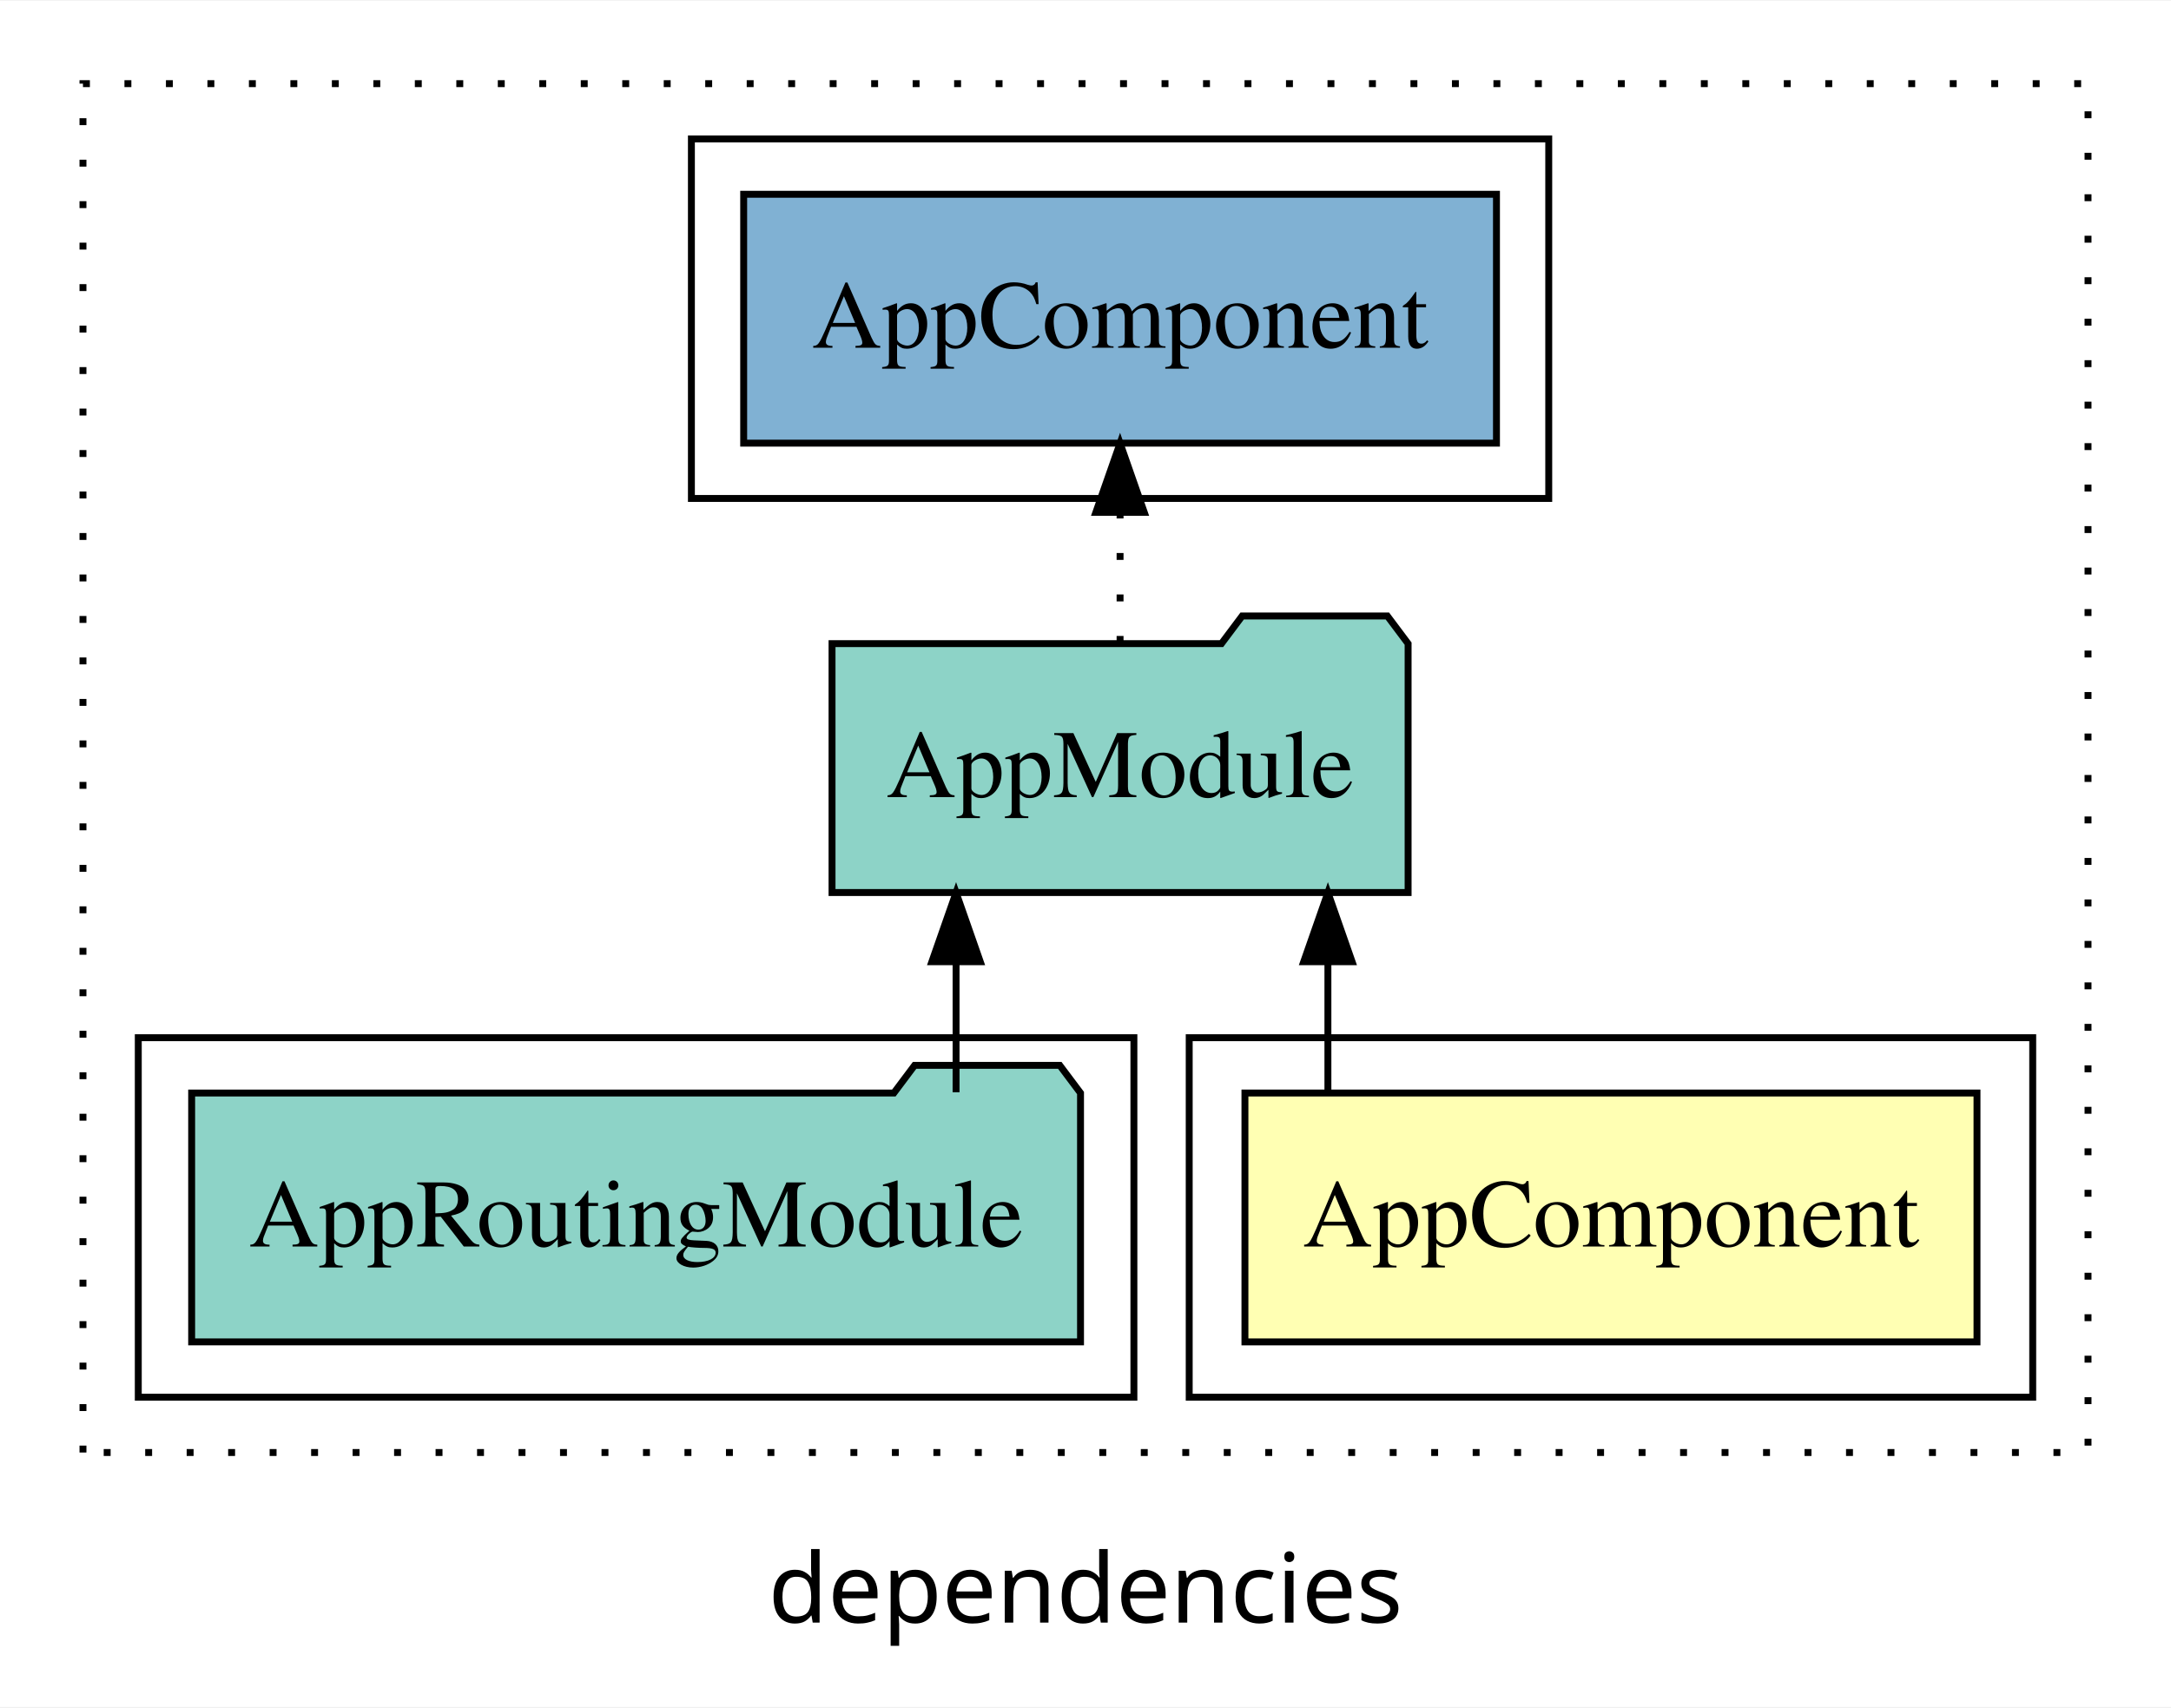
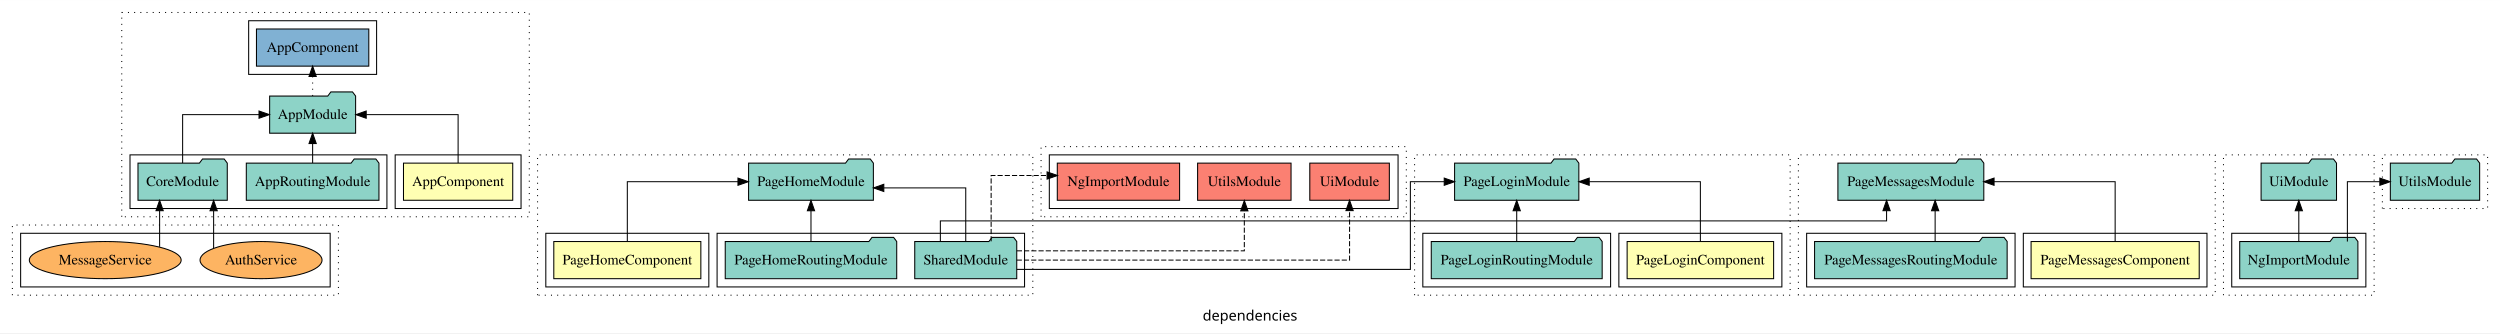
- <svg xmlns="http://www.w3.org/2000/svg" width="314pt" height="247pt" viewBox="0.00 0.00 314.00 246.80">
-   <g id="graph0" class="graph" transform="scale(1 1) rotate(0) translate(4 242.8)">
-     <polygon fill="white" stroke="transparent" points="-4,4 -4,-242.8 310,-242.8 310,4 -4,4" />
-     <text text-anchor="middle" x="153" y="-8.2" font-family="sans-serif" font-size="14.00">dependencies</text>
+ <svg xmlns="http://www.w3.org/2000/svg" width="2423pt" height="323pt" viewBox="0.00 0.00 2423.00 322.80">
+   <g id="graph0" class="graph" transform="scale(1 1) rotate(0) translate(4 318.8)">
+     <polygon fill="white" stroke="transparent" points="-4,4 -4,-318.8 2419,-318.8 2419,4 -4,4" />
+     <text text-anchor="middle" x="1207.5" y="-8.2" font-family="sans-serif" font-size="14.00">dependencies</text>
    <g id="clust1" class="cluster">
-       <polygon fill="none" stroke="black" stroke-dasharray="1,5" points="8,-32.8 8,-230.8 298,-230.8 298,-32.8 8,-32.8" />
+       <polygon fill="none" stroke="black" stroke-dasharray="1,5" points="114,-108.8 114,-306.8 509,-306.8 509,-108.8 114,-108.8" />
    </g>
    <g id="clust2" class="cluster">
-       <polygon fill="none" stroke="black" points="168,-40.8 168,-92.8 290,-92.8 290,-40.8 168,-40.8" />
+       <polygon fill="none" stroke="black" points="379,-116.8 379,-168.8 501,-168.8 501,-116.8 379,-116.8" />
    </g>
    <g id="clust4" class="cluster">
-       <polygon fill="none" stroke="black" points="16,-40.8 16,-92.8 160,-92.8 160,-40.8 16,-40.8" />
+       <polygon fill="none" stroke="black" points="122,-116.8 122,-168.8 371,-168.8 371,-116.8 122,-116.8" />
    </g>
    <g id="clust6" class="cluster">
-       <polygon fill="none" stroke="black" points="96,-170.8 96,-222.8 220,-222.8 220,-170.8 96,-170.8" />
+       <polygon fill="none" stroke="black" points="237,-246.8 237,-298.8 361,-298.8 361,-246.8 237,-246.8" />
+     </g>
+     <g id="clust14" class="cluster">
+       <polygon fill="none" stroke="black" stroke-dasharray="1,5" points="8,-32.8 8,-100.8 324,-100.8 324,-32.8 8,-32.8" />
+     </g>
+     <g id="clust19" class="cluster">
+       <polygon fill="none" stroke="black" points="16,-40.8 16,-92.8 316,-92.8 316,-40.8 16,-40.8" />
+     </g>
+     <g id="clust26" class="cluster">
+       <polygon fill="none" stroke="black" stroke-dasharray="1,5" points="517,-32.8 517,-168.8 997,-168.8 997,-32.8 517,-32.8" />
+     </g>
+     <g id="clust27" class="cluster">
+       <polygon fill="none" stroke="black" points="525,-40.8 525,-92.8 683,-92.8 683,-40.8 525,-40.8" />
+     </g>
+     <g id="clust29" class="cluster">
+       <polygon fill="none" stroke="black" points="691,-40.8 691,-92.8 989,-92.8 989,-40.8 691,-40.8" />
+     </g>
+     <g id="clust39" class="cluster">
+       <polygon fill="none" stroke="black" stroke-dasharray="1,5" points="1367,-32.8 1367,-168.8 1731,-168.8 1731,-32.8 1367,-32.8" />
+     </g>
+     <g id="clust40" class="cluster">
+       <polygon fill="none" stroke="black" points="1565,-40.8 1565,-92.8 1723,-92.8 1723,-40.8 1565,-40.8" />
+     </g>
+     <g id="clust42" class="cluster">
+       <polygon fill="none" stroke="black" points="1375,-40.8 1375,-92.8 1557,-92.8 1557,-40.8 1375,-40.8" />
+     </g>
+     <g id="clust52" class="cluster">
+       <polygon fill="none" stroke="black" stroke-dasharray="1,5" points="1739,-32.8 1739,-168.8 2143,-168.8 2143,-32.8 1739,-32.8" />
+     </g>
+     <g id="clust53" class="cluster">
+       <polygon fill="none" stroke="black" points="1957,-40.8 1957,-92.8 2135,-92.8 2135,-40.8 1957,-40.8" />
+     </g>
+     <g id="clust55" class="cluster">
+       <polygon fill="none" stroke="black" points="1747,-40.8 1747,-92.8 1949,-92.8 1949,-40.8 1747,-40.8" />
+     </g>
+     <g id="clust71" class="cluster">
+       <polygon fill="none" stroke="black" stroke-dasharray="1,5" points="1005,-108.8 1005,-176.8 1359,-176.8 1359,-108.8 1005,-108.8" />
+     </g>
+     <g id="clust74" class="cluster">
+       <polygon fill="none" stroke="black" points="1013,-116.8 1013,-168.8 1351,-168.8 1351,-116.8 1013,-116.8" />
+     </g>
+     <g id="clust77" class="cluster">
+       <polygon fill="none" stroke="black" stroke-dasharray="1,5" points="2151,-32.8 2151,-168.8 2297,-168.8 2297,-32.8 2151,-32.8" />
+     </g>
+     <g id="clust79" class="cluster">
+       <polygon fill="none" stroke="black" points="2159,-40.8 2159,-92.8 2289,-92.8 2289,-40.8 2159,-40.8" />
+     </g>
+     <g id="clust83" class="cluster">
+       <polygon fill="none" stroke="black" stroke-dasharray="1,5" points="2305,-116.8 2305,-168.8 2407,-168.8 2407,-116.8 2305,-116.8" />
    </g>
    <g id="node1" class="node">
-       <polygon fill="#ffffb3" stroke="black" points="281.94,-84.8 176.06,-84.8 176.06,-48.8 281.94,-48.8 281.94,-84.8" />
-       <text text-anchor="middle" x="229" y="-62.6" font-family="Times,serif" font-size="14.00">AppComponent</text>
+       <polygon fill="#ffffb3" stroke="black" points="492.94,-160.8 387.06,-160.8 387.06,-124.8 492.94,-124.8 492.94,-160.8" />
+       <text text-anchor="middle" x="440" y="-138.6" font-family="Times,serif" font-size="14.00">AppComponent</text>
    </g>
    <g id="node2" class="node">
-       <polygon fill="#8dd3c7" stroke="black" points="199.66,-149.8 196.66,-153.8 175.66,-153.8 172.66,-149.8 116.34,-149.8 116.34,-113.8 199.66,-113.8 199.66,-149.8" />
-       <text text-anchor="middle" x="158" y="-127.6" font-family="Times,serif" font-size="14.00">AppModule</text>
+       <polygon fill="#8dd3c7" stroke="black" points="340.66,-225.8 337.66,-229.8 316.66,-229.8 313.66,-225.8 257.34,-225.8 257.34,-189.8 340.66,-189.8 340.66,-225.8" />
+       <text text-anchor="middle" x="299" y="-203.6" font-family="Times,serif" font-size="14.00">AppModule</text>
    </g>
    <g id="edge1" class="edge">
-       <path fill="none" stroke="black" d="M188.06,-84.91C188.06,-84.91 188.06,-103.79 188.06,-103.79" />
-       <polygon fill="black" stroke="black" points="184.56,-103.79 188.06,-113.79 191.56,-103.79 184.56,-103.79" />
+       <path fill="none" stroke="black" d="M440,-160.91C440,-180.14 440,-207.8 440,-207.8 440,-207.8 350.92,-207.8 350.92,-207.8" />
+       <polygon fill="black" stroke="black" points="350.92,-204.3 340.92,-207.8 350.92,-211.3 350.92,-204.3" />
+     </g>
+     <g id="node5" class="node">
+       <polygon fill="#80b1d3" stroke="black" points="353.44,-290.8 244.56,-290.8 244.56,-254.8 353.44,-254.8 353.44,-290.8" />
+       <text text-anchor="middle" x="299" y="-268.6" font-family="Times,serif" font-size="14.00">AppComponent </text>
+     </g>
+     <g id="edge4" class="edge">
+       <path fill="none" stroke="black" stroke-dasharray="1,5" d="M299,-225.91C299,-225.91 299,-244.79 299,-244.79" />
+       <polygon fill="black" stroke="black" points="295.5,-244.79 299,-254.79 302.5,-244.79 295.5,-244.79" />
+     </g>
+     <g id="node3" class="node">
+       <polygon fill="#8dd3c7" stroke="black" points="363.28,-160.8 360.28,-164.8 339.28,-164.8 336.28,-160.8 234.72,-160.8 234.72,-124.8 363.28,-124.8 363.28,-160.8" />
+       <text text-anchor="middle" x="299" y="-138.6" font-family="Times,serif" font-size="14.00">AppRoutingModule</text>
+     </g>
+     <g id="edge2" class="edge">
+       <path fill="none" stroke="black" d="M299,-160.91C299,-160.91 299,-179.79 299,-179.79" />
+       <polygon fill="black" stroke="black" points="295.5,-179.79 299,-189.79 302.5,-179.79 295.5,-179.79" />
    </g>
    <g id="node4" class="node">
-       <polygon fill="#80b1d3" stroke="black" points="212.44,-214.8 103.56,-214.8 103.56,-178.8 212.44,-178.8 212.44,-214.8" />
-       <text text-anchor="middle" x="158" y="-192.6" font-family="Times,serif" font-size="14.00">AppComponent </text>
+       <polygon fill="#8dd3c7" stroke="black" points="216.27,-160.8 213.27,-164.8 192.27,-164.8 189.27,-160.8 129.73,-160.8 129.73,-124.8 216.27,-124.8 216.27,-160.8" />
+       <text text-anchor="middle" x="173" y="-138.6" font-family="Times,serif" font-size="14.00">CoreModule</text>
    </g>
    <g id="edge3" class="edge">
-       <path fill="none" stroke="black" stroke-dasharray="1,5" d="M158,-149.91C158,-149.91 158,-168.79 158,-168.79" />
-       <polygon fill="black" stroke="black" points="154.5,-168.79 158,-178.79 161.5,-168.79 154.5,-168.79" />
-     </g>
-     <g id="node3" class="node">
-       <polygon fill="#8dd3c7" stroke="black" points="152.28,-84.8 149.28,-88.8 128.28,-88.8 125.28,-84.8 23.72,-84.8 23.72,-48.8 152.28,-48.8 152.28,-84.8" />
-       <text text-anchor="middle" x="88" y="-62.6" font-family="Times,serif" font-size="14.00">AppRoutingModule</text>
-     </g>
-     <g id="edge2" class="edge">
-       <path fill="none" stroke="black" d="M134.28,-84.91C134.28,-84.91 134.28,-103.79 134.28,-103.79" />
-       <polygon fill="black" stroke="black" points="130.78,-103.79 134.28,-113.79 137.78,-103.79 130.78,-103.79" />
+       <path fill="none" stroke="black" d="M173,-160.91C173,-180.14 173,-207.8 173,-207.8 173,-207.8 247.04,-207.8 247.04,-207.8" />
+       <polygon fill="black" stroke="black" points="247.04,-211.3 257.04,-207.8 247.04,-204.3 247.04,-211.3" />
+     </g>
+     <g id="node6" class="node">
+       <ellipse fill="#fdb462" stroke="black" cx="249" cy="-66.8" rx="59.11" ry="18" />
+       <text text-anchor="middle" x="249" y="-62.6" font-family="Times,serif" font-size="14.00">AuthService</text>
+     </g>
+     <g id="edge5" class="edge">
+       <path fill="none" stroke="black" d="M203.04,-78.34C203.04,-78.34 203.04,-114.63 203.04,-114.63" />
+       <polygon fill="black" stroke="black" points="199.54,-114.63 203.04,-124.63 206.54,-114.63 199.54,-114.63" />
+     </g>
+     <g id="node7" class="node">
+       <ellipse fill="#fdb462" stroke="black" cx="98" cy="-66.8" rx="73.57" ry="18" />
+       <text text-anchor="middle" x="98" y="-62.6" font-family="Times,serif" font-size="14.00">MessageService</text>
+     </g>
+     <g id="edge6" class="edge">
+       <path fill="none" stroke="black" d="M150.7,-79.69C150.7,-79.69 150.7,-114.71 150.7,-114.71" />
+       <polygon fill="black" stroke="black" points="147.2,-114.71 150.7,-124.71 154.2,-114.71 147.2,-114.71" />
+     </g>
+     <g id="node8" class="node">
+       <polygon fill="#ffffb3" stroke="black" points="675.26,-84.8 532.74,-84.8 532.74,-48.8 675.26,-48.8 675.26,-84.8" />
+       <text text-anchor="middle" x="604" y="-62.6" font-family="Times,serif" font-size="14.00">PageHomeComponent</text>
+     </g>
+     <g id="node9" class="node">
+       <polygon fill="#8dd3c7" stroke="black" points="842.48,-160.8 839.48,-164.8 818.48,-164.8 815.48,-160.8 721.52,-160.8 721.52,-124.8 842.48,-124.8 842.48,-160.8" />
+       <text text-anchor="middle" x="782" y="-138.6" font-family="Times,serif" font-size="14.00">PageHomeModule</text>
+     </g>
+     <g id="edge7" class="edge">
+       <path fill="none" stroke="black" d="M604,-84.81C604,-107.29 604,-142.8 604,-142.8 604,-142.8 711.24,-142.8 711.24,-142.8" />
+       <polygon fill="black" stroke="black" points="711.24,-146.3 721.24,-142.8 711.24,-139.3 711.24,-146.3" />
+     </g>
+     <g id="node10" class="node">
+       <polygon fill="#8dd3c7" stroke="black" points="865.1,-84.8 862.1,-88.8 841.1,-88.8 838.1,-84.8 698.9,-84.8 698.9,-48.8 865.1,-48.8 865.1,-84.8" />
+       <text text-anchor="middle" x="782" y="-62.6" font-family="Times,serif" font-size="14.00">PageHomeRoutingModule</text>
+     </g>
+     <g id="edge8" class="edge">
+       <path fill="none" stroke="black" d="M782,-84.81C782,-84.81 782,-114.65 782,-114.65" />
+       <polygon fill="black" stroke="black" points="778.5,-114.65 782,-124.65 785.5,-114.65 778.5,-114.65" />
+     </g>
+     <g id="node11" class="node">
+       <polygon fill="#8dd3c7" stroke="black" points="981.43,-84.8 978.43,-88.8 957.43,-88.8 954.43,-84.8 882.57,-84.8 882.57,-48.8 981.43,-48.8 981.43,-84.8" />
+       <text text-anchor="middle" x="932" y="-62.6" font-family="Times,serif" font-size="14.00">SharedModule</text>
+     </g>
+     <g id="edge9" class="edge">
+       <path fill="none" stroke="black" d="M932,-84.83C932,-105.57 932,-136.8 932,-136.8 932,-136.8 852.58,-136.8 852.58,-136.8" />
+       <polygon fill="black" stroke="black" points="852.58,-133.3 842.58,-136.8 852.58,-140.3 852.58,-133.3" />
+     </g>
+     <g id="node13" class="node">
+       <polygon fill="#8dd3c7" stroke="black" points="1526.21,-160.8 1523.21,-164.8 1502.21,-164.8 1499.21,-160.8 1405.79,-160.8 1405.79,-124.8 1526.21,-124.8 1526.21,-160.8" />
+       <text text-anchor="middle" x="1466" y="-138.6" font-family="Times,serif" font-size="14.00">PageLoginModule</text>
+     </g>
+     <g id="edge12" class="edge">
+       <path fill="none" stroke="black" d="M981.43,-57.8C1094.63,-57.8 1362.93,-57.8 1362.93,-57.8 1362.93,-57.8 1362.93,-142.8 1362.93,-142.8 1362.93,-142.8 1395.75,-142.8 1395.75,-142.8" />
+       <polygon fill="black" stroke="black" points="1395.75,-146.3 1405.75,-142.8 1395.75,-139.3 1395.75,-146.3" />
+     </g>
+     <g id="node16" class="node">
+       <polygon fill="#8dd3c7" stroke="black" points="1918.7,-160.8 1915.7,-164.8 1894.7,-164.8 1891.7,-160.8 1777.3,-160.8 1777.3,-124.8 1918.7,-124.8 1918.7,-160.8" />
+       <text text-anchor="middle" x="1848" y="-138.6" font-family="Times,serif" font-size="14.00">PageMessagesModule</text>
+     </g>
+     <g id="edge15" class="edge">
+       <path fill="none" stroke="black" d="M907.39,-84.91C907.39,-94.7 907.39,-104.8 907.39,-104.8 907.39,-104.8 1824.47,-104.8 1824.47,-104.8 1824.47,-104.8 1824.47,-114.69 1824.47,-114.69" />
+       <polygon fill="black" stroke="black" points="1820.97,-114.69 1824.47,-124.69 1827.97,-114.69 1820.97,-114.69" />
+     </g>
+     <g id="node18" class="node">
+       <polygon fill="#fb8072" stroke="black" points="1139.27,-160.8 1020.73,-160.8 1020.73,-124.8 1139.27,-124.8 1139.27,-160.8" />
+       <text text-anchor="middle" x="1080" y="-138.6" font-family="Times,serif" font-size="14.00">NgImportModule </text>
+     </g>
+     <g id="edge16" class="edge">
+       <path fill="none" stroke="black" stroke-dasharray="5,2" d="M956.61,-85C956.61,-109.16 956.61,-148.8 956.61,-148.8 956.61,-148.8 1010.83,-148.8 1010.83,-148.8" />
+       <polygon fill="black" stroke="black" points="1010.83,-152.3 1020.83,-148.8 1010.83,-145.3 1010.83,-152.3" />
+     </g>
+     <g id="node19" class="node">
+       <polygon fill="#fb8072" stroke="black" points="1342.55,-160.8 1265.45,-160.8 1265.45,-124.8 1342.55,-124.8 1342.55,-160.8" />
+       <text text-anchor="middle" x="1304" y="-138.6" font-family="Times,serif" font-size="14.00">UiModule </text>
+     </g>
+     <g id="edge17" class="edge">
+       <path fill="none" stroke="black" stroke-dasharray="5,2" d="M981.4,-66.8C1082.59,-66.8 1304,-66.8 1304,-66.8 1304,-66.8 1304,-114.79 1304,-114.79" />
+       <polygon fill="black" stroke="black" points="1300.5,-114.79 1304,-124.79 1307.5,-114.79 1300.5,-114.79" />
+     </g>
+     <g id="node20" class="node">
+       <polygon fill="#fb8072" stroke="black" points="1247.28,-160.8 1156.72,-160.8 1156.72,-124.8 1247.28,-124.8 1247.28,-160.8" />
+       <text text-anchor="middle" x="1202" y="-138.6" font-family="Times,serif" font-size="14.00">UtilsModule </text>
+     </g>
+     <g id="edge18" class="edge">
+       <path fill="none" stroke="black" stroke-dasharray="5,2" d="M981.52,-75.8C1059.47,-75.8 1202,-75.8 1202,-75.8 1202,-75.8 1202,-114.49 1202,-114.49" />
+       <polygon fill="black" stroke="black" points="1198.5,-114.49 1202,-124.49 1205.5,-114.49 1198.5,-114.49" />
+     </g>
+     <g id="node12" class="node">
+       <polygon fill="#ffffb3" stroke="black" points="1714.99,-84.8 1573.01,-84.8 1573.01,-48.8 1714.99,-48.8 1714.99,-84.8" />
+       <text text-anchor="middle" x="1644" y="-62.6" font-family="Times,serif" font-size="14.00">PageLoginComponent</text>
+     </g>
+     <g id="edge10" class="edge">
+       <path fill="none" stroke="black" d="M1644,-84.81C1644,-107.29 1644,-142.8 1644,-142.8 1644,-142.8 1536.26,-142.8 1536.26,-142.8" />
+       <polygon fill="black" stroke="black" points="1536.26,-139.3 1526.26,-142.8 1536.26,-146.3 1536.26,-139.3" />
+     </g>
+     <g id="node14" class="node">
+       <polygon fill="#8dd3c7" stroke="black" points="1548.82,-84.8 1545.82,-88.8 1524.82,-88.8 1521.82,-84.8 1383.18,-84.8 1383.18,-48.8 1548.82,-48.8 1548.82,-84.8" />
+       <text text-anchor="middle" x="1466" y="-62.6" font-family="Times,serif" font-size="14.00">PageLoginRoutingModule</text>
+     </g>
+     <g id="edge11" class="edge">
+       <path fill="none" stroke="black" d="M1466,-84.81C1466,-84.81 1466,-114.65 1466,-114.65" />
+       <polygon fill="black" stroke="black" points="1462.5,-114.65 1466,-124.65 1469.5,-114.65 1462.5,-114.65" />
+     </g>
+     <g id="node15" class="node">
+       <polygon fill="#ffffb3" stroke="black" points="2127.48,-84.8 1964.52,-84.8 1964.52,-48.8 2127.48,-48.8 2127.48,-84.8" />
+       <text text-anchor="middle" x="2046" y="-62.6" font-family="Times,serif" font-size="14.00">PageMessagesComponent</text>
+     </g>
+     <g id="edge13" class="edge">
+       <path fill="none" stroke="black" d="M2046,-84.81C2046,-107.29 2046,-142.8 2046,-142.8 2046,-142.8 1928.64,-142.8 1928.64,-142.8" />
+       <polygon fill="black" stroke="black" points="1928.64,-139.3 1918.64,-142.8 1928.64,-146.3 1928.64,-139.3" />
+     </g>
+     <g id="node17" class="node">
+       <polygon fill="#8dd3c7" stroke="black" points="1941.32,-84.8 1938.32,-88.8 1917.32,-88.8 1914.32,-84.8 1754.68,-84.8 1754.68,-48.8 1941.32,-48.8 1941.32,-84.8" />
+       <text text-anchor="middle" x="1848" y="-62.6" font-family="Times,serif" font-size="14.00">PageMessagesRoutingModule</text>
+     </g>
+     <g id="edge14" class="edge">
+       <path fill="none" stroke="black" d="M1871.53,-84.81C1871.53,-84.81 1871.53,-114.65 1871.53,-114.65" />
+       <polygon fill="black" stroke="black" points="1868.03,-114.65 1871.53,-124.65 1875.03,-114.65 1868.03,-114.65" />
+     </g>
+     <g id="node21" class="node">
+       <polygon fill="#8dd3c7" stroke="black" points="2281.27,-84.8 2278.27,-88.8 2257.27,-88.8 2254.27,-84.8 2166.73,-84.8 2166.73,-48.8 2281.27,-48.8 2281.27,-84.8" />
+       <text text-anchor="middle" x="2224" y="-62.6" font-family="Times,serif" font-size="14.00">NgImportModule</text>
+     </g>
+     <g id="node22" class="node">
+       <polygon fill="#8dd3c7" stroke="black" points="2260.55,-160.8 2257.55,-164.8 2236.55,-164.8 2233.55,-160.8 2187.45,-160.8 2187.45,-124.8 2260.55,-124.8 2260.55,-160.8" />
+       <text text-anchor="middle" x="2224" y="-138.6" font-family="Times,serif" font-size="14.00">UiModule</text>
+     </g>
+     <g id="edge19" class="edge">
+       <path fill="none" stroke="black" d="M2224,-84.81C2224,-84.81 2224,-114.65 2224,-114.65" />
+       <polygon fill="black" stroke="black" points="2220.5,-114.65 2224,-124.65 2227.5,-114.65 2220.5,-114.65" />
+     </g>
+     <g id="node23" class="node">
+       <polygon fill="#8dd3c7" stroke="black" points="2399.28,-160.8 2396.28,-164.8 2375.28,-164.8 2372.28,-160.8 2312.72,-160.8 2312.72,-124.8 2399.28,-124.8 2399.28,-160.8" />
+       <text text-anchor="middle" x="2356" y="-138.6" font-family="Times,serif" font-size="14.00">UtilsModule</text>
+     </g>
+     <g id="edge20" class="edge">
+       <path fill="none" stroke="black" d="M2271.08,-84.81C2271.08,-107.29 2271.08,-142.8 2271.08,-142.8 2271.08,-142.8 2302.54,-142.8 2302.54,-142.8" />
+       <polygon fill="black" stroke="black" points="2302.54,-146.3 2312.54,-142.8 2302.54,-139.3 2302.54,-146.3" />
    </g>
  </g>
</svg>
